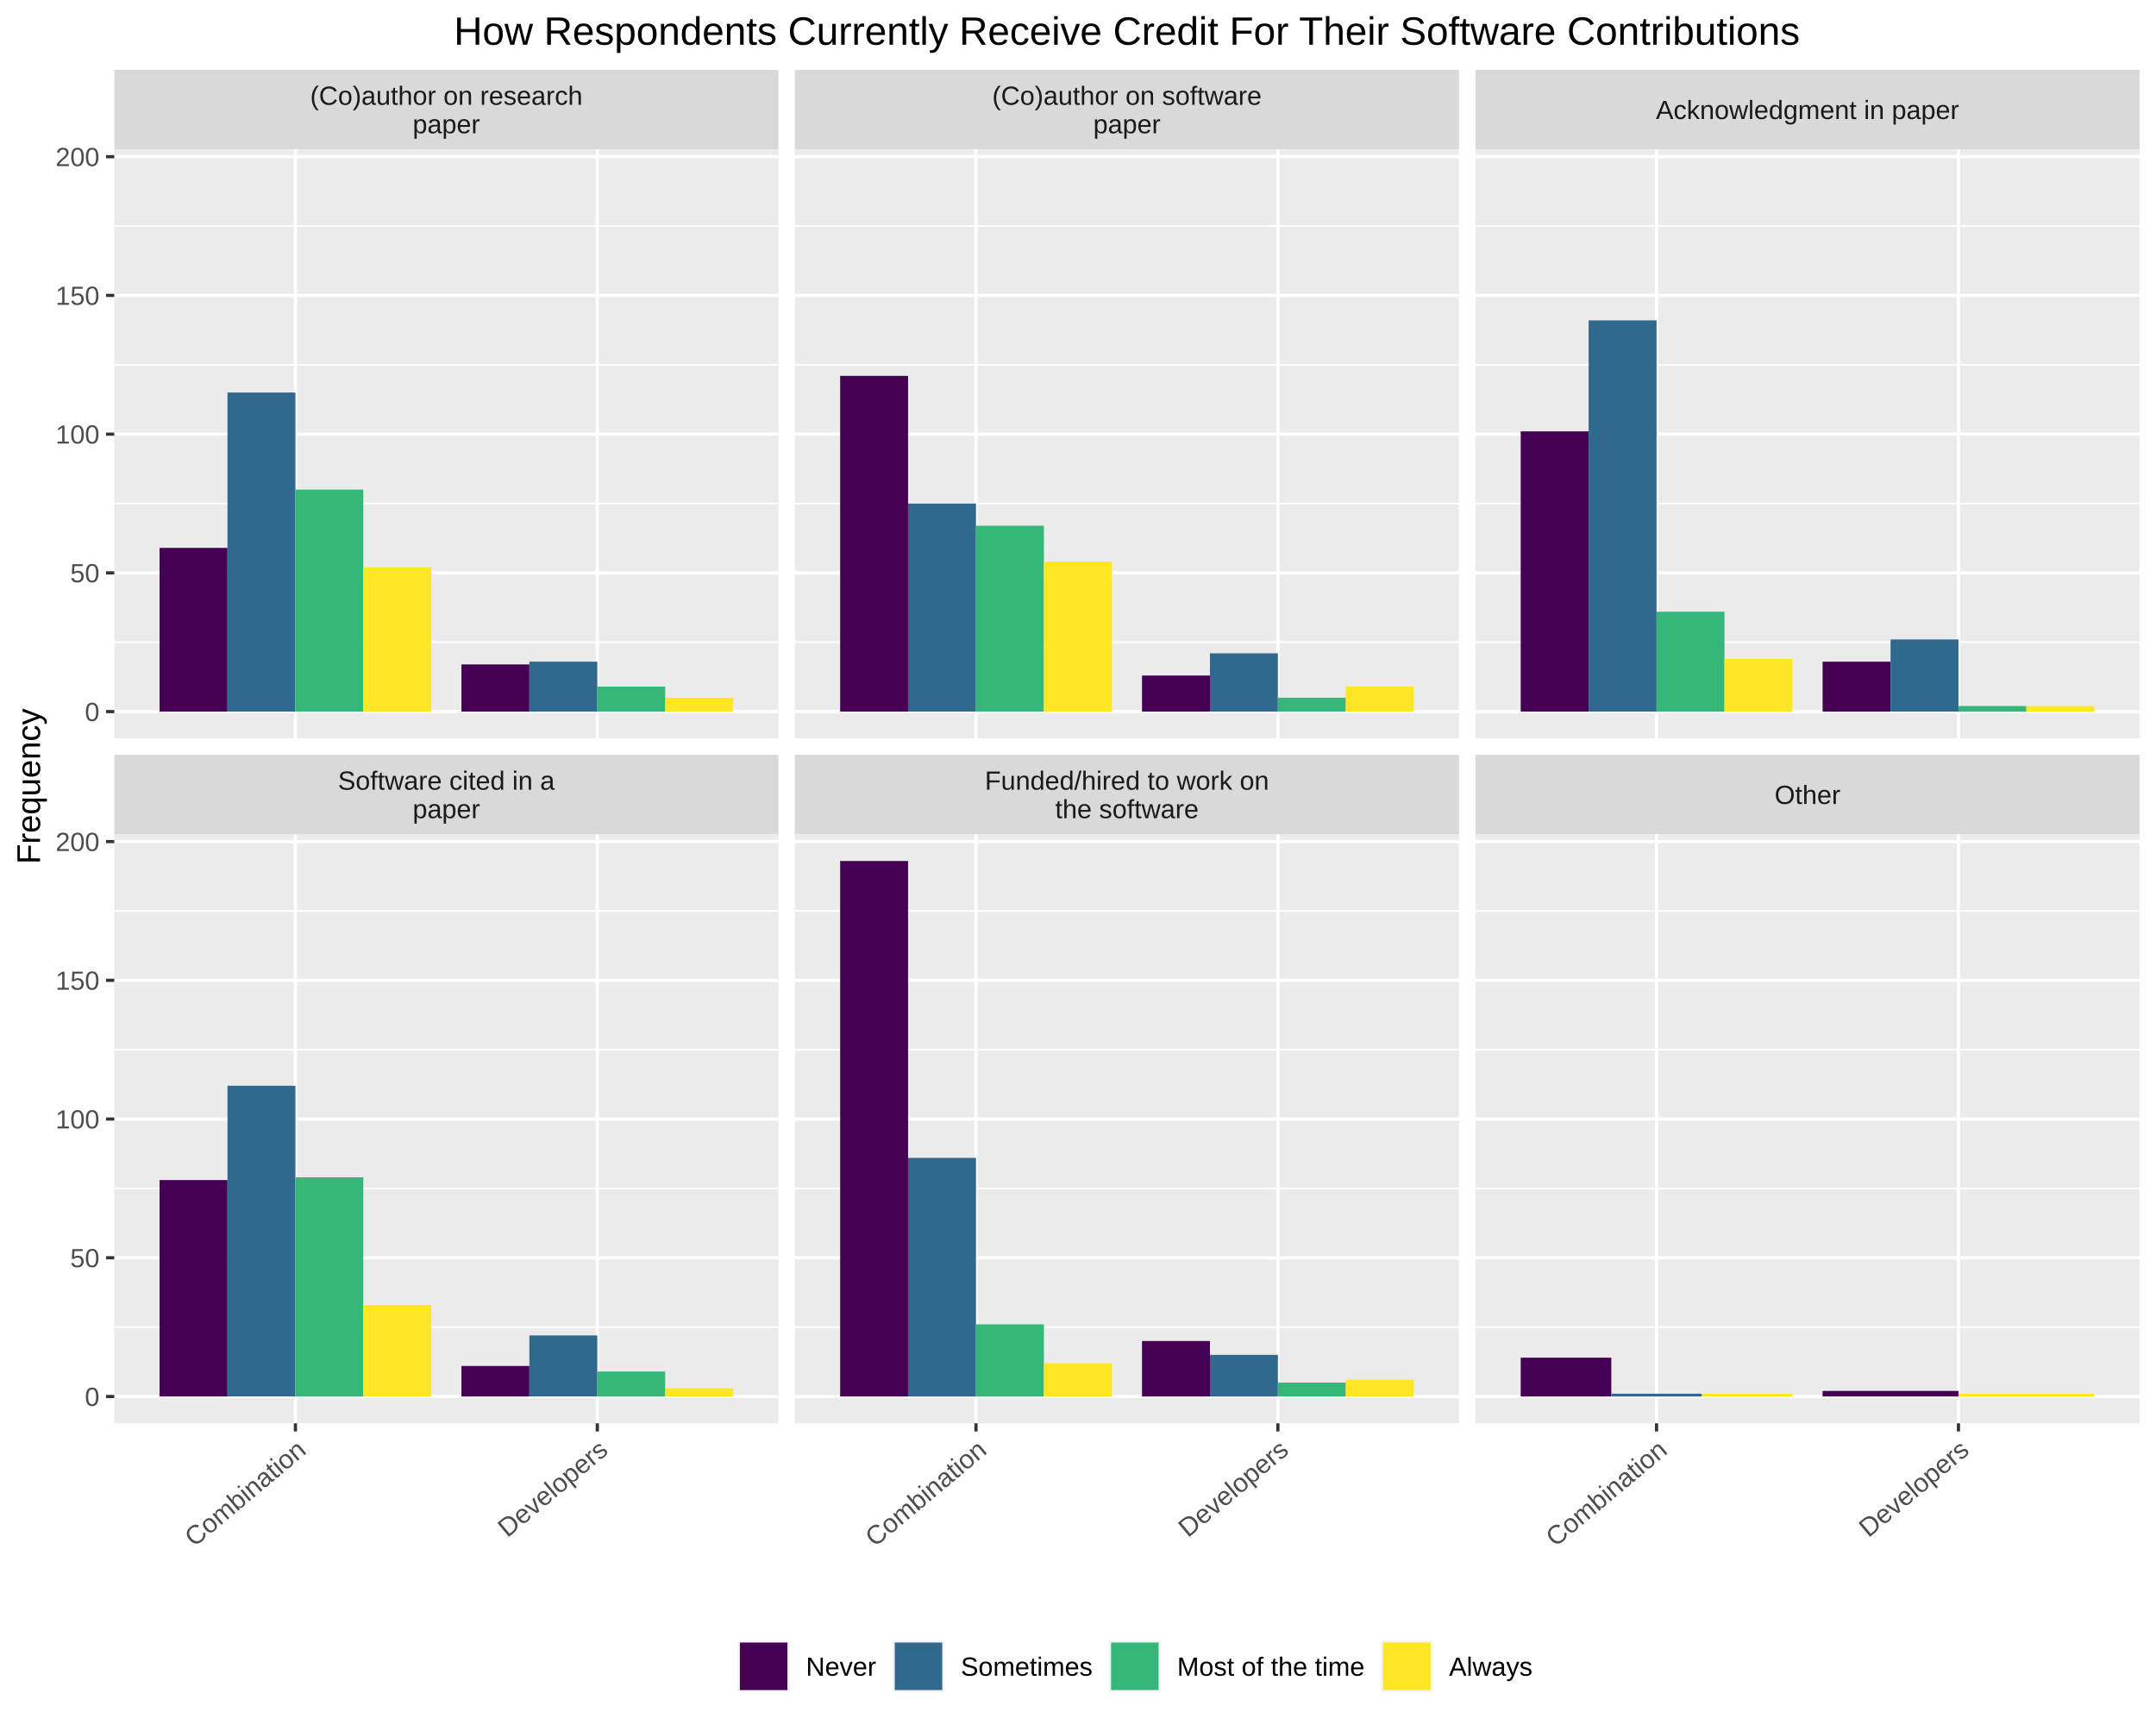
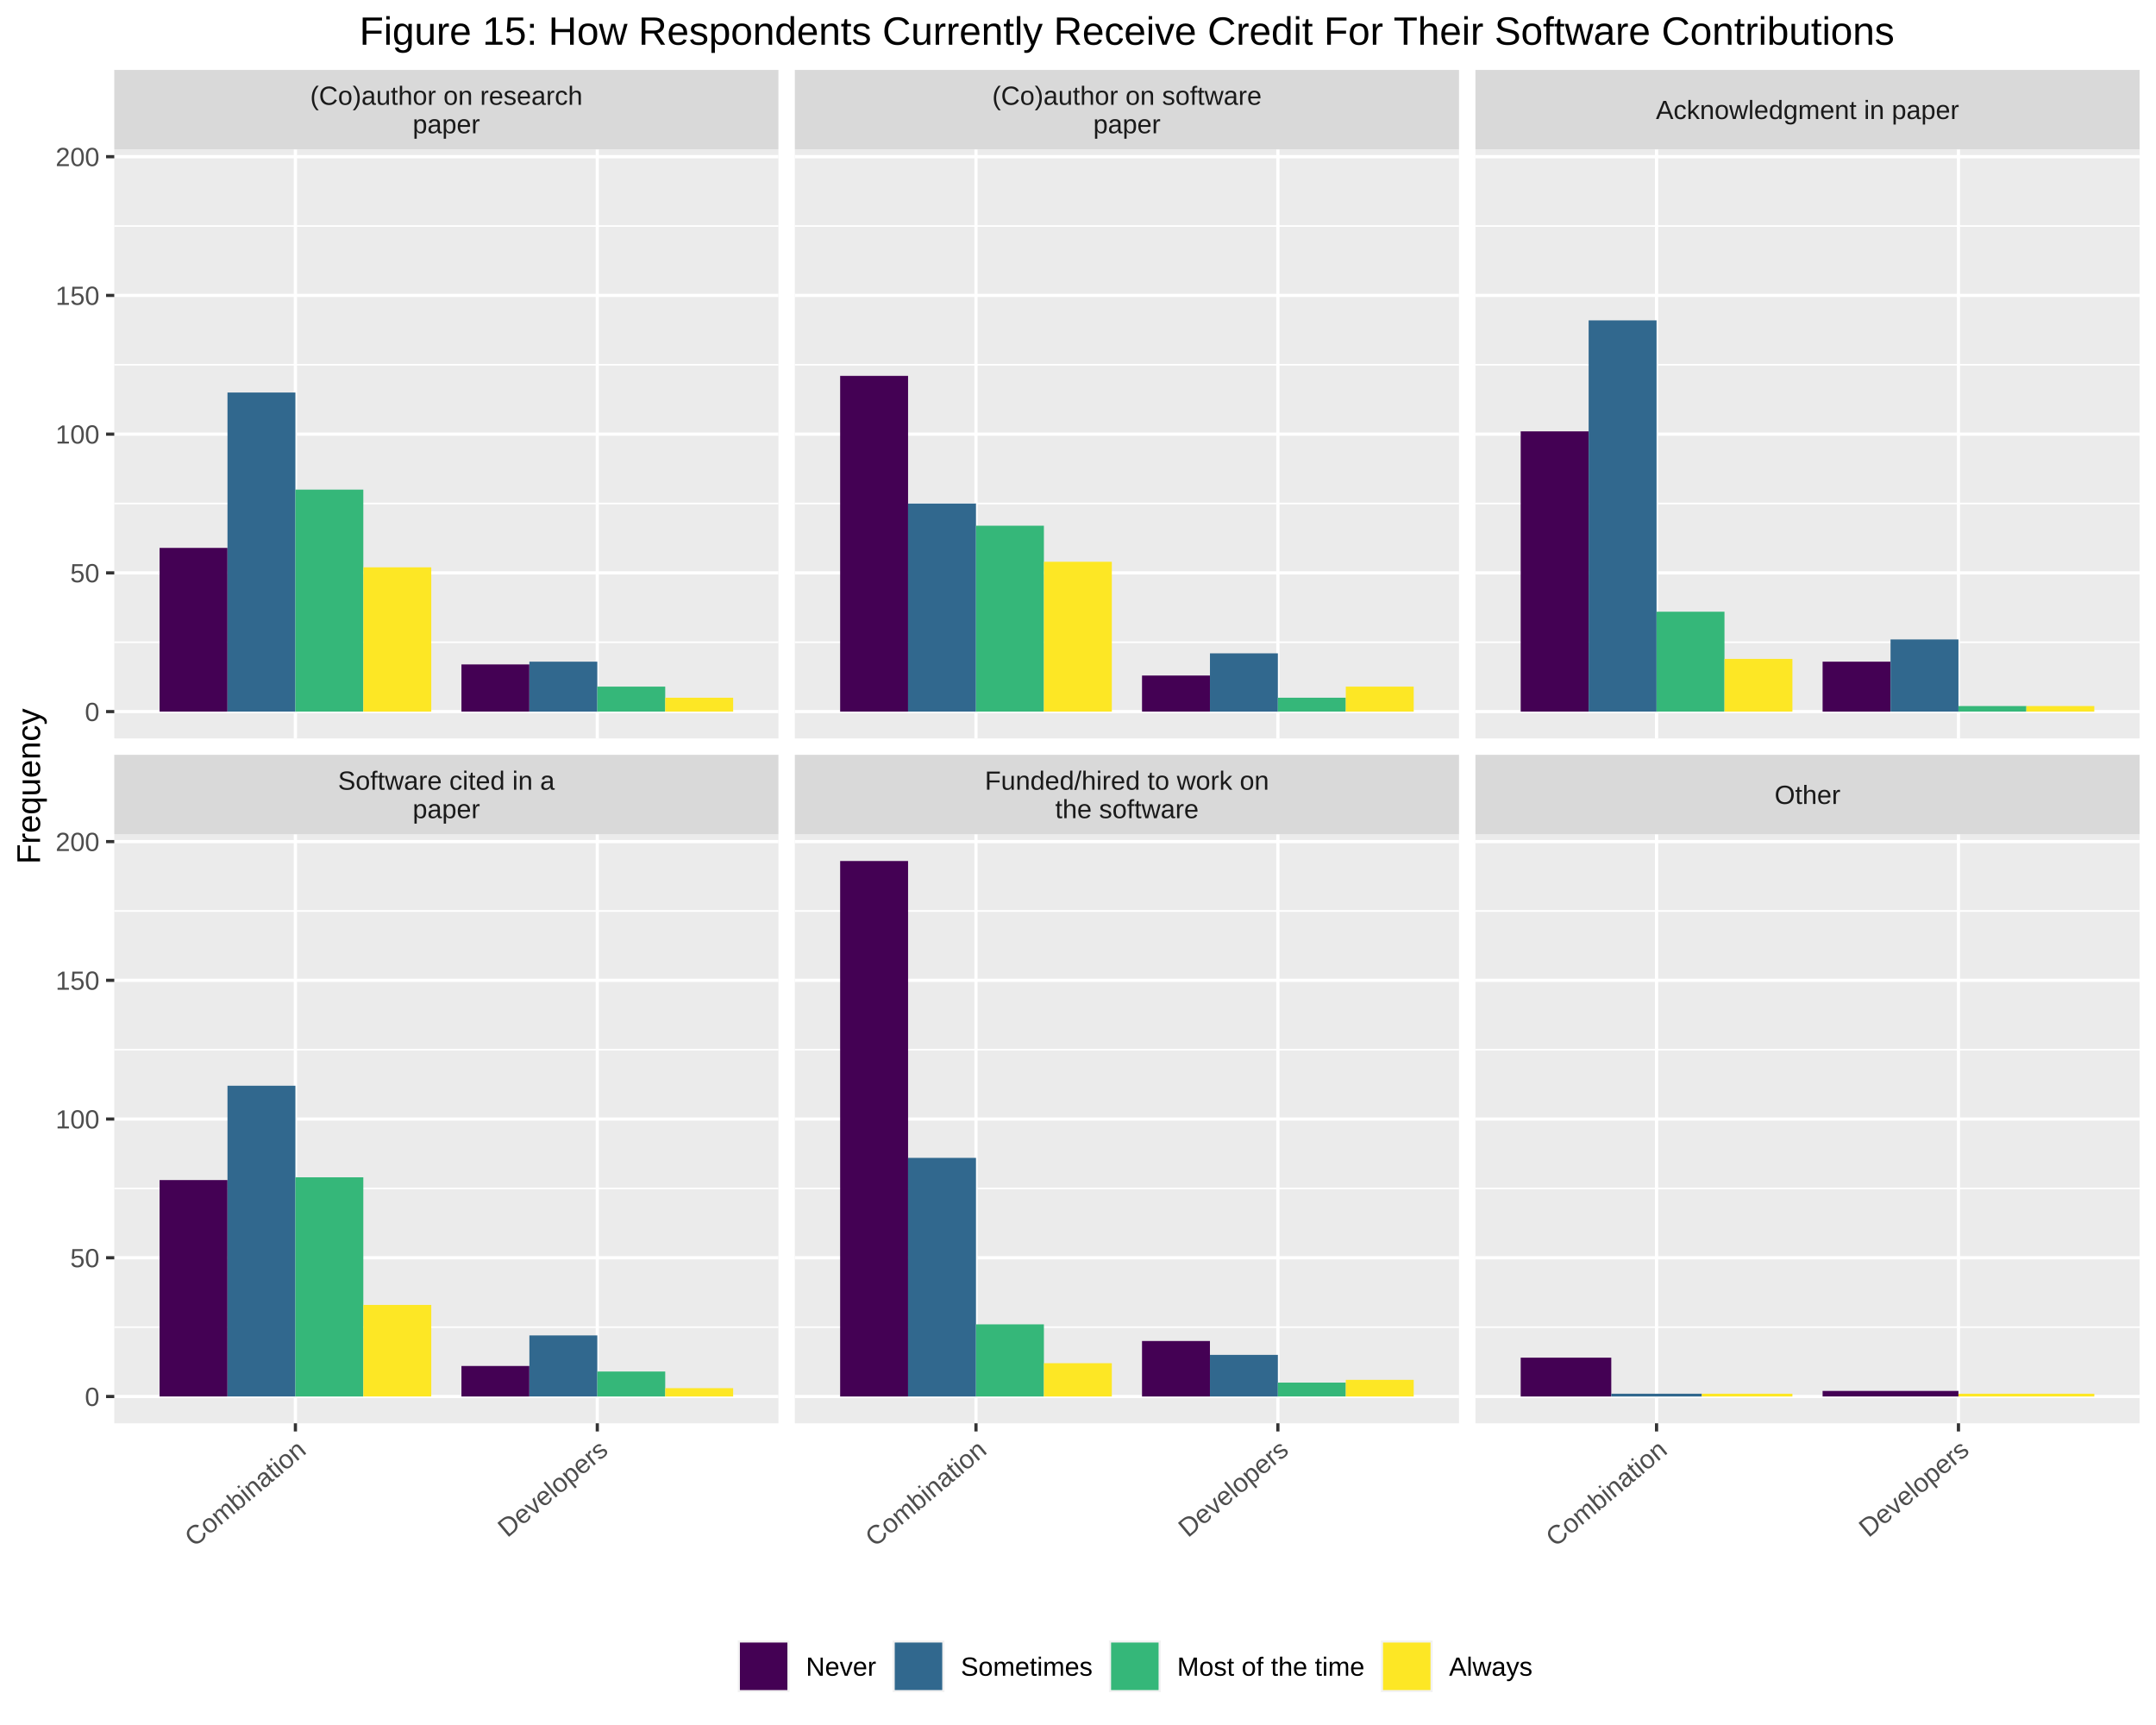
<svg xmlns="http://www.w3.org/2000/svg" class="svglite" width="720.00pt" height="576.00pt" viewBox="0 0 720.00 576.00">
  <defs>
    <style type="text/css">
    .svglite line, .svglite polyline, .svglite polygon, .svglite path, .svglite rect, .svglite circle {
      fill: none;
      stroke: #000000;
      stroke-linecap: round;
      stroke-linejoin: round;
      stroke-miterlimit: 10.00;
    }
    .svglite text {
      white-space: pre;
    }
  </style>
  </defs>
  <rect width="100%" height="100%" style="stroke: none; fill: #FFFFFF;" />
  <defs>
    <clipPath id="cpMC4wMHw3MjAuMDB8MC4wMHw1NzYuMDA=">
      <rect x="0.00" y="0.00" width="720.00" height="576.00" />
    </clipPath>
  </defs>
  <g clip-path="url(#cpMC4wMHw3MjAuMDB8MC4wMHw1NzYuMDA=)">
    <rect x="0.00" y="0.00" width="720.00" height="576.00" style="stroke-width: 1.07; stroke: #FFFFFF; fill: #FFFFFF;" />
  </g>
  <defs>
    <clipPath id="cpMzguMTZ8MjU5Ljk2fDQ5Ljg3fDI0Ni41NQ==">
      <rect x="38.16" y="49.87" width="221.80" height="196.69" />
    </clipPath>
  </defs>
  <g clip-path="url(#cpMzguMTZ8MjU5Ljk2fDQ5Ljg3fDI0Ni41NQ==)">
    <rect x="38.16" y="49.87" width="221.80" height="196.69" style="stroke-width: 1.07; stroke: none; fill: #EBEBEB;" />
    <polyline points="38.16,214.45 259.96,214.45 " style="stroke-width: 0.53; stroke: #FFFFFF; stroke-linecap: butt;" />
    <polyline points="38.16,168.13 259.96,168.13 " style="stroke-width: 0.53; stroke: #FFFFFF; stroke-linecap: butt;" />
    <polyline points="38.16,121.80 259.96,121.80 " style="stroke-width: 0.53; stroke: #FFFFFF; stroke-linecap: butt;" />
    <polyline points="38.16,75.48 259.96,75.48 " style="stroke-width: 0.53; stroke: #FFFFFF; stroke-linecap: butt;" />
    <polyline points="38.16,237.61 259.96,237.61 " style="stroke-width: 1.07; stroke: #FFFFFF; stroke-linecap: butt;" />
    <polyline points="38.16,191.29 259.96,191.29 " style="stroke-width: 1.07; stroke: #FFFFFF; stroke-linecap: butt;" />
    <polyline points="38.16,144.97 259.96,144.97 " style="stroke-width: 1.07; stroke: #FFFFFF; stroke-linecap: butt;" />
    <polyline points="38.16,98.64 259.96,98.64 " style="stroke-width: 1.07; stroke: #FFFFFF; stroke-linecap: butt;" />
    <polyline points="38.16,52.32 259.96,52.32 " style="stroke-width: 1.07; stroke: #FFFFFF; stroke-linecap: butt;" />
    <polyline points="98.65,246.55 98.65,49.87 " style="stroke-width: 1.07; stroke: #FFFFFF; stroke-linecap: butt;" />
    <polyline points="199.47,246.55 199.47,49.87 " style="stroke-width: 1.07; stroke: #FFFFFF; stroke-linecap: butt;" />
    <rect x="53.29" y="182.95" width="22.68" height="54.66" style="stroke-width: 1.07; stroke: none; stroke-linecap: square; stroke-linejoin: miter; fill: #440154;" />
    <rect x="75.97" y="131.07" width="22.68" height="106.54" style="stroke-width: 1.07; stroke: none; stroke-linecap: square; stroke-linejoin: miter; fill: #31688E;" />
    <rect x="98.65" y="163.49" width="22.68" height="74.12" style="stroke-width: 1.07; stroke: none; stroke-linecap: square; stroke-linejoin: miter; fill: #35B779;" />
    <rect x="121.34" y="189.44" width="22.68" height="48.18" style="stroke-width: 1.07; stroke: none; stroke-linecap: square; stroke-linejoin: miter; fill: #FDE725;" />
    <rect x="154.10" y="221.86" width="22.68" height="15.75" style="stroke-width: 1.07; stroke: none; stroke-linecap: square; stroke-linejoin: miter; fill: #440154;" />
    <rect x="176.79" y="220.94" width="22.68" height="16.68" style="stroke-width: 1.07; stroke: none; stroke-linecap: square; stroke-linejoin: miter; fill: #31688E;" />
    <rect x="199.47" y="229.27" width="22.68" height="8.34" style="stroke-width: 1.07; stroke: none; stroke-linecap: square; stroke-linejoin: miter; fill: #35B779;" />
    <rect x="222.16" y="232.98" width="22.68" height="4.63" style="stroke-width: 1.07; stroke: none; stroke-linecap: square; stroke-linejoin: miter; fill: #FDE725;" />
  </g>
  <g clip-path="url(#cpMC4wMHw3MjAuMDB8MC4wMHw1NzYuMDA=)">
</g>
  <defs>
    <clipPath id="cpMzguMTZ8MjU5Ljk2fDI3OC41Nnw0NzUuMjU=">
      <rect x="38.16" y="278.56" width="221.80" height="196.69" />
    </clipPath>
  </defs>
  <g clip-path="url(#cpMzguMTZ8MjU5Ljk2fDI3OC41Nnw0NzUuMjU=)">
    <rect x="38.16" y="278.56" width="221.80" height="196.69" style="stroke-width: 1.07; stroke: none; fill: #EBEBEB;" />
    <polyline points="38.16,443.15 259.96,443.15 " style="stroke-width: 0.53; stroke: #FFFFFF; stroke-linecap: butt;" />
    <polyline points="38.16,396.82 259.96,396.82 " style="stroke-width: 0.53; stroke: #FFFFFF; stroke-linecap: butt;" />
    <polyline points="38.16,350.50 259.96,350.50 " style="stroke-width: 0.53; stroke: #FFFFFF; stroke-linecap: butt;" />
    <polyline points="38.16,304.18 259.96,304.18 " style="stroke-width: 0.53; stroke: #FFFFFF; stroke-linecap: butt;" />
    <polyline points="38.16,466.31 259.96,466.31 " style="stroke-width: 1.07; stroke: #FFFFFF; stroke-linecap: butt;" />
    <polyline points="38.16,419.98 259.96,419.98 " style="stroke-width: 1.07; stroke: #FFFFFF; stroke-linecap: butt;" />
    <polyline points="38.16,373.66 259.96,373.66 " style="stroke-width: 1.07; stroke: #FFFFFF; stroke-linecap: butt;" />
    <polyline points="38.16,327.34 259.96,327.34 " style="stroke-width: 1.07; stroke: #FFFFFF; stroke-linecap: butt;" />
    <polyline points="38.16,281.02 259.96,281.02 " style="stroke-width: 1.07; stroke: #FFFFFF; stroke-linecap: butt;" />
    <polyline points="98.65,475.25 98.65,278.56 " style="stroke-width: 1.07; stroke: #FFFFFF; stroke-linecap: butt;" />
    <polyline points="199.47,475.25 199.47,278.56 " style="stroke-width: 1.07; stroke: #FFFFFF; stroke-linecap: butt;" />
    <rect x="53.29" y="394.04" width="22.68" height="72.26" style="stroke-width: 1.07; stroke: none; stroke-linecap: square; stroke-linejoin: miter; fill: #440154;" />
    <rect x="75.97" y="362.54" width="22.68" height="103.76" style="stroke-width: 1.07; stroke: none; stroke-linecap: square; stroke-linejoin: miter; fill: #31688E;" />
    <rect x="98.65" y="393.12" width="22.68" height="73.19" style="stroke-width: 1.07; stroke: none; stroke-linecap: square; stroke-linejoin: miter; fill: #35B779;" />
    <rect x="121.34" y="435.73" width="22.68" height="30.57" style="stroke-width: 1.07; stroke: none; stroke-linecap: square; stroke-linejoin: miter; fill: #FDE725;" />
    <rect x="154.10" y="456.12" width="22.68" height="10.19" style="stroke-width: 1.07; stroke: none; stroke-linecap: square; stroke-linejoin: miter; fill: #440154;" />
    <rect x="176.79" y="445.92" width="22.68" height="20.38" style="stroke-width: 1.07; stroke: none; stroke-linecap: square; stroke-linejoin: miter; fill: #31688E;" />
    <rect x="199.47" y="457.97" width="22.68" height="8.34" style="stroke-width: 1.07; stroke: none; stroke-linecap: square; stroke-linejoin: miter; fill: #35B779;" />
    <rect x="222.16" y="463.53" width="22.68" height="2.78" style="stroke-width: 1.07; stroke: none; stroke-linecap: square; stroke-linejoin: miter; fill: #FDE725;" />
  </g>
  <g clip-path="url(#cpMC4wMHw3MjAuMDB8MC4wMHw1NzYuMDA=)">
</g>
  <defs>
    <clipPath id="cpMjY1LjQ0fDQ4Ny4yNHw0OS44N3wyNDYuNTU=">
      <rect x="265.44" y="49.87" width="221.80" height="196.69" />
    </clipPath>
  </defs>
  <g clip-path="url(#cpMjY1LjQ0fDQ4Ny4yNHw0OS44N3wyNDYuNTU=)">
    <rect x="265.44" y="49.87" width="221.80" height="196.69" style="stroke-width: 1.07; stroke: none; fill: #EBEBEB;" />
    <polyline points="265.44,214.45 487.24,214.45 " style="stroke-width: 0.53; stroke: #FFFFFF; stroke-linecap: butt;" />
    <polyline points="265.44,168.13 487.24,168.13 " style="stroke-width: 0.53; stroke: #FFFFFF; stroke-linecap: butt;" />
    <polyline points="265.44,121.80 487.24,121.80 " style="stroke-width: 0.53; stroke: #FFFFFF; stroke-linecap: butt;" />
    <polyline points="265.44,75.48 487.24,75.48 " style="stroke-width: 0.53; stroke: #FFFFFF; stroke-linecap: butt;" />
    <polyline points="265.44,237.61 487.24,237.61 " style="stroke-width: 1.07; stroke: #FFFFFF; stroke-linecap: butt;" />
    <polyline points="265.44,191.29 487.24,191.29 " style="stroke-width: 1.07; stroke: #FFFFFF; stroke-linecap: butt;" />
    <polyline points="265.44,144.97 487.24,144.97 " style="stroke-width: 1.07; stroke: #FFFFFF; stroke-linecap: butt;" />
    <polyline points="265.44,98.64 487.24,98.64 " style="stroke-width: 1.07; stroke: #FFFFFF; stroke-linecap: butt;" />
    <polyline points="265.44,52.32 487.24,52.32 " style="stroke-width: 1.07; stroke: #FFFFFF; stroke-linecap: butt;" />
    <polyline points="325.93,246.55 325.93,49.87 " style="stroke-width: 1.07; stroke: #FFFFFF; stroke-linecap: butt;" />
    <polyline points="426.75,246.55 426.75,49.87 " style="stroke-width: 1.07; stroke: #FFFFFF; stroke-linecap: butt;" />
    <rect x="280.57" y="125.51" width="22.68" height="112.10" style="stroke-width: 1.07; stroke: none; stroke-linecap: square; stroke-linejoin: miter; fill: #440154;" />
    <rect x="303.25" y="168.13" width="22.68" height="69.48" style="stroke-width: 1.07; stroke: none; stroke-linecap: square; stroke-linejoin: miter; fill: #31688E;" />
    <rect x="325.93" y="175.54" width="22.68" height="62.07" style="stroke-width: 1.07; stroke: none; stroke-linecap: square; stroke-linejoin: miter; fill: #35B779;" />
    <rect x="348.62" y="187.58" width="22.68" height="50.03" style="stroke-width: 1.07; stroke: none; stroke-linecap: square; stroke-linejoin: miter; fill: #FDE725;" />
    <rect x="381.38" y="225.57" width="22.68" height="12.04" style="stroke-width: 1.07; stroke: none; stroke-linecap: square; stroke-linejoin: miter; fill: #440154;" />
    <rect x="404.07" y="218.16" width="22.68" height="19.46" style="stroke-width: 1.07; stroke: none; stroke-linecap: square; stroke-linejoin: miter; fill: #31688E;" />
    <rect x="426.75" y="232.98" width="22.68" height="4.63" style="stroke-width: 1.07; stroke: none; stroke-linecap: square; stroke-linejoin: miter; fill: #35B779;" />
    <rect x="449.43" y="229.27" width="22.68" height="8.34" style="stroke-width: 1.07; stroke: none; stroke-linecap: square; stroke-linejoin: miter; fill: #FDE725;" />
  </g>
  <g clip-path="url(#cpMC4wMHw3MjAuMDB8MC4wMHw1NzYuMDA=)">
</g>
  <defs>
    <clipPath id="cpMjY1LjQ0fDQ4Ny4yNHwyNzguNTZ8NDc1LjI1">
      <rect x="265.44" y="278.56" width="221.80" height="196.69" />
    </clipPath>
  </defs>
  <g clip-path="url(#cpMjY1LjQ0fDQ4Ny4yNHwyNzguNTZ8NDc1LjI1)">
    <rect x="265.44" y="278.56" width="221.80" height="196.69" style="stroke-width: 1.07; stroke: none; fill: #EBEBEB;" />
    <polyline points="265.44,443.15 487.24,443.15 " style="stroke-width: 0.53; stroke: #FFFFFF; stroke-linecap: butt;" />
    <polyline points="265.44,396.82 487.24,396.82 " style="stroke-width: 0.53; stroke: #FFFFFF; stroke-linecap: butt;" />
    <polyline points="265.44,350.50 487.24,350.50 " style="stroke-width: 0.53; stroke: #FFFFFF; stroke-linecap: butt;" />
    <polyline points="265.44,304.18 487.24,304.18 " style="stroke-width: 0.53; stroke: #FFFFFF; stroke-linecap: butt;" />
    <polyline points="265.44,466.31 487.24,466.31 " style="stroke-width: 1.07; stroke: #FFFFFF; stroke-linecap: butt;" />
    <polyline points="265.44,419.98 487.24,419.98 " style="stroke-width: 1.07; stroke: #FFFFFF; stroke-linecap: butt;" />
    <polyline points="265.44,373.66 487.24,373.66 " style="stroke-width: 1.07; stroke: #FFFFFF; stroke-linecap: butt;" />
    <polyline points="265.44,327.34 487.24,327.34 " style="stroke-width: 1.07; stroke: #FFFFFF; stroke-linecap: butt;" />
    <polyline points="265.44,281.02 487.24,281.02 " style="stroke-width: 1.07; stroke: #FFFFFF; stroke-linecap: butt;" />
    <polyline points="325.93,475.25 325.93,278.56 " style="stroke-width: 1.07; stroke: #FFFFFF; stroke-linecap: butt;" />
    <polyline points="426.75,475.25 426.75,278.56 " style="stroke-width: 1.07; stroke: #FFFFFF; stroke-linecap: butt;" />
    <rect x="280.57" y="287.50" width="22.68" height="178.81" style="stroke-width: 1.07; stroke: none; stroke-linecap: square; stroke-linejoin: miter; fill: #440154;" />
    <rect x="303.25" y="386.63" width="22.68" height="79.68" style="stroke-width: 1.07; stroke: none; stroke-linecap: square; stroke-linejoin: miter; fill: #31688E;" />
    <rect x="325.93" y="442.22" width="22.68" height="24.09" style="stroke-width: 1.07; stroke: none; stroke-linecap: square; stroke-linejoin: miter; fill: #35B779;" />
    <rect x="348.62" y="455.19" width="22.68" height="11.12" style="stroke-width: 1.07; stroke: none; stroke-linecap: square; stroke-linejoin: miter; fill: #FDE725;" />
    <rect x="381.38" y="447.78" width="22.68" height="18.53" style="stroke-width: 1.07; stroke: none; stroke-linecap: square; stroke-linejoin: miter; fill: #440154;" />
    <rect x="404.07" y="452.41" width="22.68" height="13.90" style="stroke-width: 1.07; stroke: none; stroke-linecap: square; stroke-linejoin: miter; fill: #31688E;" />
    <rect x="426.75" y="461.67" width="22.68" height="4.63" style="stroke-width: 1.07; stroke: none; stroke-linecap: square; stroke-linejoin: miter; fill: #35B779;" />
    <rect x="449.43" y="460.75" width="22.68" height="5.56" style="stroke-width: 1.07; stroke: none; stroke-linecap: square; stroke-linejoin: miter; fill: #FDE725;" />
  </g>
  <g clip-path="url(#cpMC4wMHw3MjAuMDB8MC4wMHw1NzYuMDA=)">
</g>
  <defs>
    <clipPath id="cpNDkyLjcyfDcxNC41Mnw0OS44N3wyNDYuNTU=">
      <rect x="492.72" y="49.87" width="221.80" height="196.69" />
    </clipPath>
  </defs>
  <g clip-path="url(#cpNDkyLjcyfDcxNC41Mnw0OS44N3wyNDYuNTU=)">
    <rect x="492.72" y="49.87" width="221.80" height="196.69" style="stroke-width: 1.07; stroke: none; fill: #EBEBEB;" />
    <polyline points="492.72,214.45 714.52,214.45 " style="stroke-width: 0.53; stroke: #FFFFFF; stroke-linecap: butt;" />
    <polyline points="492.72,168.13 714.52,168.13 " style="stroke-width: 0.53; stroke: #FFFFFF; stroke-linecap: butt;" />
    <polyline points="492.72,121.80 714.52,121.80 " style="stroke-width: 0.53; stroke: #FFFFFF; stroke-linecap: butt;" />
    <polyline points="492.72,75.48 714.52,75.48 " style="stroke-width: 0.53; stroke: #FFFFFF; stroke-linecap: butt;" />
    <polyline points="492.72,237.61 714.52,237.61 " style="stroke-width: 1.07; stroke: #FFFFFF; stroke-linecap: butt;" />
    <polyline points="492.72,191.29 714.52,191.29 " style="stroke-width: 1.07; stroke: #FFFFFF; stroke-linecap: butt;" />
    <polyline points="492.72,144.97 714.52,144.97 " style="stroke-width: 1.07; stroke: #FFFFFF; stroke-linecap: butt;" />
    <polyline points="492.72,98.64 714.52,98.64 " style="stroke-width: 1.07; stroke: #FFFFFF; stroke-linecap: butt;" />
    <polyline points="492.72,52.32 714.52,52.32 " style="stroke-width: 1.07; stroke: #FFFFFF; stroke-linecap: butt;" />
    <polyline points="553.21,246.55 553.21,49.87 " style="stroke-width: 1.07; stroke: #FFFFFF; stroke-linecap: butt;" />
    <polyline points="654.03,246.55 654.03,49.87 " style="stroke-width: 1.07; stroke: #FFFFFF; stroke-linecap: butt;" />
    <rect x="507.84" y="144.04" width="22.68" height="93.57" style="stroke-width: 1.07; stroke: none; stroke-linecap: square; stroke-linejoin: miter; fill: #440154;" />
    <rect x="530.53" y="106.98" width="22.68" height="130.63" style="stroke-width: 1.07; stroke: none; stroke-linecap: square; stroke-linejoin: miter; fill: #31688E;" />
    <rect x="553.21" y="204.26" width="22.68" height="33.35" style="stroke-width: 1.07; stroke: none; stroke-linecap: square; stroke-linejoin: miter; fill: #35B779;" />
    <rect x="575.90" y="220.01" width="22.68" height="17.60" style="stroke-width: 1.07; stroke: none; stroke-linecap: square; stroke-linejoin: miter; fill: #FDE725;" />
    <rect x="608.66" y="220.94" width="22.68" height="16.68" style="stroke-width: 1.07; stroke: none; stroke-linecap: square; stroke-linejoin: miter; fill: #440154;" />
    <rect x="631.35" y="213.52" width="22.68" height="24.09" style="stroke-width: 1.07; stroke: none; stroke-linecap: square; stroke-linejoin: miter; fill: #31688E;" />
    <rect x="654.03" y="235.76" width="22.68" height="1.85" style="stroke-width: 1.07; stroke: none; stroke-linecap: square; stroke-linejoin: miter; fill: #35B779;" />
    <rect x="676.71" y="235.76" width="22.68" height="1.85" style="stroke-width: 1.07; stroke: none; stroke-linecap: square; stroke-linejoin: miter; fill: #FDE725;" />
  </g>
  <g clip-path="url(#cpMC4wMHw3MjAuMDB8MC4wMHw1NzYuMDA=)">
</g>
  <defs>
    <clipPath id="cpNDkyLjcyfDcxNC41MnwyNzguNTZ8NDc1LjI1">
      <rect x="492.72" y="278.56" width="221.80" height="196.69" />
    </clipPath>
  </defs>
  <g clip-path="url(#cpNDkyLjcyfDcxNC41MnwyNzguNTZ8NDc1LjI1)">
    <rect x="492.72" y="278.56" width="221.80" height="196.69" style="stroke-width: 1.07; stroke: none; fill: #EBEBEB;" />
    <polyline points="492.72,443.15 714.52,443.15 " style="stroke-width: 0.53; stroke: #FFFFFF; stroke-linecap: butt;" />
    <polyline points="492.72,396.82 714.52,396.82 " style="stroke-width: 0.53; stroke: #FFFFFF; stroke-linecap: butt;" />
    <polyline points="492.72,350.50 714.52,350.50 " style="stroke-width: 0.53; stroke: #FFFFFF; stroke-linecap: butt;" />
    <polyline points="492.72,304.18 714.52,304.18 " style="stroke-width: 0.53; stroke: #FFFFFF; stroke-linecap: butt;" />
    <polyline points="492.72,466.31 714.52,466.31 " style="stroke-width: 1.07; stroke: #FFFFFF; stroke-linecap: butt;" />
    <polyline points="492.72,419.98 714.52,419.98 " style="stroke-width: 1.07; stroke: #FFFFFF; stroke-linecap: butt;" />
    <polyline points="492.72,373.66 714.52,373.66 " style="stroke-width: 1.07; stroke: #FFFFFF; stroke-linecap: butt;" />
    <polyline points="492.72,327.34 714.52,327.34 " style="stroke-width: 1.07; stroke: #FFFFFF; stroke-linecap: butt;" />
    <polyline points="492.72,281.02 714.52,281.02 " style="stroke-width: 1.07; stroke: #FFFFFF; stroke-linecap: butt;" />
    <polyline points="553.21,475.25 553.21,278.56 " style="stroke-width: 1.07; stroke: #FFFFFF; stroke-linecap: butt;" />
    <polyline points="654.03,475.25 654.03,278.56 " style="stroke-width: 1.07; stroke: #FFFFFF; stroke-linecap: butt;" />
    <rect x="507.84" y="453.34" width="30.25" height="12.97" style="stroke-width: 1.07; stroke: none; stroke-linecap: square; stroke-linejoin: miter; fill: #440154;" />
    <rect x="538.09" y="465.38" width="30.25" height="0.93" style="stroke-width: 1.07; stroke: none; stroke-linecap: square; stroke-linejoin: miter; fill: #31688E;" />
    <rect x="568.33" y="465.38" width="30.25" height="0.93" style="stroke-width: 1.07; stroke: none; stroke-linecap: square; stroke-linejoin: miter; fill: #FDE725;" />
    <rect x="608.66" y="464.45" width="45.37" height="1.85" style="stroke-width: 1.07; stroke: none; stroke-linecap: square; stroke-linejoin: miter; fill: #440154;" />
    <rect x="654.03" y="465.38" width="45.37" height="0.93" style="stroke-width: 1.07; stroke: none; stroke-linecap: square; stroke-linejoin: miter; fill: #FDE725;" />
  </g>
  <g clip-path="url(#cpMC4wMHw3MjAuMDB8MC4wMHw1NzYuMDA=)">
</g>
  <defs>
    <clipPath id="cpMzguMTZ8MjU5Ljk2fDI1Mi4wM3wyNzguNTY=">
      <rect x="38.16" y="252.03" width="221.80" height="26.53" />
    </clipPath>
  </defs>
  <g clip-path="url(#cpMzguMTZ8MjU5Ljk2fDI1Mi4wM3wyNzguNTY=)">
    <rect x="38.16" y="252.03" width="221.80" height="26.53" style="stroke-width: 1.07; stroke: none; fill: #D9D9D9;" />
    <text x="149.06" y="263.70" text-anchor="middle" style="font-size: 8.80px;fill: #1A1A1A; font-family: &quot;Arial&quot;;" textLength="72.37px" lengthAdjust="spacingAndGlyphs">Software cited in a</text>
    <text x="149.06" y="273.20" text-anchor="middle" style="font-size: 8.80px;fill: #1A1A1A; font-family: &quot;Arial&quot;;" textLength="22.51px" lengthAdjust="spacingAndGlyphs">paper</text>
  </g>
  <g clip-path="url(#cpMC4wMHw3MjAuMDB8MC4wMHw1NzYuMDA=)">
</g>
  <defs>
    <clipPath id="cpMjY1LjQ0fDQ4Ny4yNHwyNTIuMDN8Mjc4LjU2">
      <rect x="265.44" y="252.03" width="221.80" height="26.53" />
    </clipPath>
  </defs>
  <g clip-path="url(#cpMjY1LjQ0fDQ4Ny4yNHwyNTIuMDN8Mjc4LjU2)">
    <rect x="265.44" y="252.03" width="221.80" height="26.53" style="stroke-width: 1.07; stroke: none; fill: #D9D9D9;" />
    <text x="376.34" y="263.70" text-anchor="middle" style="font-size: 8.80px;fill: #1A1A1A; font-family: &quot;Arial&quot;;" textLength="94.89px" lengthAdjust="spacingAndGlyphs">Funded/hired to work on</text>
    <text x="376.34" y="273.20" text-anchor="middle" style="font-size: 8.80px;fill: #1A1A1A; font-family: &quot;Arial&quot;;" textLength="47.92px" lengthAdjust="spacingAndGlyphs">the software</text>
  </g>
  <g clip-path="url(#cpMC4wMHw3MjAuMDB8MC4wMHw1NzYuMDA=)">
</g>
  <defs>
    <clipPath id="cpNDkyLjcyfDcxNC41MnwyNTIuMDN8Mjc4LjU2">
      <rect x="492.72" y="252.03" width="221.80" height="26.53" />
    </clipPath>
  </defs>
  <g clip-path="url(#cpNDkyLjcyfDcxNC41MnwyNTIuMDN8Mjc4LjU2)">
    <rect x="492.72" y="252.03" width="221.80" height="26.53" style="stroke-width: 1.07; stroke: none; fill: #D9D9D9;" />
    <text x="603.62" y="268.45" text-anchor="middle" style="font-size: 8.80px;fill: #1A1A1A; font-family: &quot;Arial&quot;;" textLength="22.00px" lengthAdjust="spacingAndGlyphs">Other</text>
  </g>
  <g clip-path="url(#cpMC4wMHw3MjAuMDB8MC4wMHw1NzYuMDA=)">
</g>
  <defs>
    <clipPath id="cpMzguMTZ8MjU5Ljk2fDIzLjM0fDQ5Ljg3">
      <rect x="38.16" y="23.34" width="221.80" height="26.53" />
    </clipPath>
  </defs>
  <g clip-path="url(#cpMzguMTZ8MjU5Ljk2fDIzLjM0fDQ5Ljg3)">
    <rect x="38.16" y="23.34" width="221.80" height="26.53" style="stroke-width: 1.07; stroke: none; fill: #D9D9D9;" />
    <text x="149.06" y="35.00" text-anchor="middle" style="font-size: 8.80px;fill: #1A1A1A; font-family: &quot;Arial&quot;;" textLength="90.98px" lengthAdjust="spacingAndGlyphs">(Co)author on research</text>
    <text x="149.06" y="44.51" text-anchor="middle" style="font-size: 8.80px;fill: #1A1A1A; font-family: &quot;Arial&quot;;" textLength="22.51px" lengthAdjust="spacingAndGlyphs">paper</text>
  </g>
  <g clip-path="url(#cpMC4wMHw3MjAuMDB8MC4wMHw1NzYuMDA=)">
</g>
  <defs>
    <clipPath id="cpMjY1LjQ0fDQ4Ny4yNHwyMy4zNHw0OS44Nw==">
      <rect x="265.44" y="23.34" width="221.80" height="26.53" />
    </clipPath>
  </defs>
  <g clip-path="url(#cpMjY1LjQ0fDQ4Ny4yNHwyMy4zNHw0OS44Nw==)">
    <rect x="265.44" y="23.34" width="221.80" height="26.53" style="stroke-width: 1.07; stroke: none; fill: #D9D9D9;" />
    <text x="376.34" y="35.00" text-anchor="middle" style="font-size: 8.80px;fill: #1A1A1A; font-family: &quot;Arial&quot;;" textLength="89.99px" lengthAdjust="spacingAndGlyphs">(Co)author on software</text>
    <text x="376.34" y="44.51" text-anchor="middle" style="font-size: 8.80px;fill: #1A1A1A; font-family: &quot;Arial&quot;;" textLength="22.51px" lengthAdjust="spacingAndGlyphs">paper</text>
  </g>
  <g clip-path="url(#cpMC4wMHw3MjAuMDB8MC4wMHw1NzYuMDA=)">
</g>
  <defs>
    <clipPath id="cpNDkyLjcyfDcxNC41MnwyMy4zNHw0OS44Nw==">
      <rect x="492.72" y="23.34" width="221.80" height="26.53" />
    </clipPath>
  </defs>
  <g clip-path="url(#cpNDkyLjcyfDcxNC41MnwyMy4zNHw0OS44Nw==)">
    <rect x="492.72" y="23.34" width="221.80" height="26.53" style="stroke-width: 1.07; stroke: none; fill: #D9D9D9;" />
    <text x="603.62" y="39.75" text-anchor="middle" style="font-size: 8.80px;fill: #1A1A1A; font-family: &quot;Arial&quot;;" textLength="101.25px" lengthAdjust="spacingAndGlyphs">Acknowledgment in paper</text>
  </g>
  <g clip-path="url(#cpMC4wMHw3MjAuMDB8MC4wMHw1NzYuMDA=)">
    <polyline points="98.65,477.99 98.65,475.25 " style="stroke-width: 1.07; stroke: #333333; stroke-linecap: butt;" />
    <polyline points="199.47,477.99 199.47,475.25 " style="stroke-width: 1.07; stroke: #333333; stroke-linecap: butt;" />
    <text transform="translate(102.71,485.01) rotate(-40)" text-anchor="end" style="font-size: 8.80px;fill: #4D4D4D; font-family: &quot;Arial&quot;;" textLength="49.40px" lengthAdjust="spacingAndGlyphs">Combination</text>
    <text transform="translate(203.53,485.01) rotate(-40)" text-anchor="end" style="font-size: 8.80px;fill: #4D4D4D; font-family: &quot;Arial&quot;;" textLength="44.51px" lengthAdjust="spacingAndGlyphs">Developers</text>
    <polyline points="325.93,477.99 325.93,475.25 " style="stroke-width: 1.07; stroke: #333333; stroke-linecap: butt;" />
    <polyline points="426.75,477.99 426.75,475.25 " style="stroke-width: 1.07; stroke: #333333; stroke-linecap: butt;" />
    <text transform="translate(329.99,485.01) rotate(-40)" text-anchor="end" style="font-size: 8.80px;fill: #4D4D4D; font-family: &quot;Arial&quot;;" textLength="49.40px" lengthAdjust="spacingAndGlyphs">Combination</text>
    <text transform="translate(430.81,485.01) rotate(-40)" text-anchor="end" style="font-size: 8.80px;fill: #4D4D4D; font-family: &quot;Arial&quot;;" textLength="44.51px" lengthAdjust="spacingAndGlyphs">Developers</text>
    <polyline points="553.21,477.99 553.21,475.25 " style="stroke-width: 1.07; stroke: #333333; stroke-linecap: butt;" />
    <polyline points="654.03,477.99 654.03,475.25 " style="stroke-width: 1.07; stroke: #333333; stroke-linecap: butt;" />
    <text transform="translate(557.27,485.01) rotate(-40)" text-anchor="end" style="font-size: 8.80px;fill: #4D4D4D; font-family: &quot;Arial&quot;;" textLength="49.40px" lengthAdjust="spacingAndGlyphs">Combination</text>
    <text transform="translate(658.08,485.01) rotate(-40)" text-anchor="end" style="font-size: 8.80px;fill: #4D4D4D; font-family: &quot;Arial&quot;;" textLength="44.51px" lengthAdjust="spacingAndGlyphs">Developers</text>
    <text x="33.23" y="240.77" text-anchor="end" style="font-size: 8.80px;fill: #4D4D4D; font-family: &quot;Arial&quot;;" textLength="4.90px" lengthAdjust="spacingAndGlyphs">0</text>
    <text x="33.23" y="194.44" text-anchor="end" style="font-size: 8.80px;fill: #4D4D4D; font-family: &quot;Arial&quot;;" textLength="9.79px" lengthAdjust="spacingAndGlyphs">50</text>
    <text x="33.23" y="148.12" text-anchor="end" style="font-size: 8.80px;fill: #4D4D4D; font-family: &quot;Arial&quot;;" textLength="14.69px" lengthAdjust="spacingAndGlyphs">100</text>
    <text x="33.23" y="101.80" text-anchor="end" style="font-size: 8.80px;fill: #4D4D4D; font-family: &quot;Arial&quot;;" textLength="14.69px" lengthAdjust="spacingAndGlyphs">150</text>
    <text x="33.23" y="55.47" text-anchor="end" style="font-size: 8.80px;fill: #4D4D4D; font-family: &quot;Arial&quot;;" textLength="14.69px" lengthAdjust="spacingAndGlyphs">200</text>
    <polyline points="35.42,237.61 38.16,237.61 " style="stroke-width: 1.07; stroke: #333333; stroke-linecap: butt;" />
    <polyline points="35.42,191.29 38.16,191.29 " style="stroke-width: 1.07; stroke: #333333; stroke-linecap: butt;" />
    <polyline points="35.42,144.97 38.16,144.97 " style="stroke-width: 1.07; stroke: #333333; stroke-linecap: butt;" />
    <polyline points="35.42,98.64 38.16,98.64 " style="stroke-width: 1.07; stroke: #333333; stroke-linecap: butt;" />
    <polyline points="35.42,52.32 38.16,52.32 " style="stroke-width: 1.07; stroke: #333333; stroke-linecap: butt;" />
    <text x="33.23" y="469.46" text-anchor="end" style="font-size: 8.80px;fill: #4D4D4D; font-family: &quot;Arial&quot;;" textLength="4.90px" lengthAdjust="spacingAndGlyphs">0</text>
    <text x="33.23" y="423.14" text-anchor="end" style="font-size: 8.80px;fill: #4D4D4D; font-family: &quot;Arial&quot;;" textLength="9.79px" lengthAdjust="spacingAndGlyphs">50</text>
    <text x="33.23" y="376.81" text-anchor="end" style="font-size: 8.80px;fill: #4D4D4D; font-family: &quot;Arial&quot;;" textLength="14.69px" lengthAdjust="spacingAndGlyphs">100</text>
    <text x="33.23" y="330.49" text-anchor="end" style="font-size: 8.80px;fill: #4D4D4D; font-family: &quot;Arial&quot;;" textLength="14.69px" lengthAdjust="spacingAndGlyphs">150</text>
    <text x="33.23" y="284.17" text-anchor="end" style="font-size: 8.80px;fill: #4D4D4D; font-family: &quot;Arial&quot;;" textLength="14.69px" lengthAdjust="spacingAndGlyphs">200</text>
    <polyline points="35.42,466.31 38.16,466.31 " style="stroke-width: 1.07; stroke: #333333; stroke-linecap: butt;" />
    <polyline points="35.42,419.98 38.16,419.98 " style="stroke-width: 1.07; stroke: #333333; stroke-linecap: butt;" />
    <polyline points="35.42,373.66 38.16,373.66 " style="stroke-width: 1.07; stroke: #333333; stroke-linecap: butt;" />
    <polyline points="35.42,327.34 38.16,327.34 " style="stroke-width: 1.07; stroke: #333333; stroke-linecap: butt;" />
    <polyline points="35.42,281.02 38.16,281.02 " style="stroke-width: 1.07; stroke: #333333; stroke-linecap: butt;" />
    <text transform="translate(13.37,262.56) rotate(-90)" text-anchor="middle" style="font-size: 11.00px; font-family: &quot;Arial&quot;;" textLength="51.98px" lengthAdjust="spacingAndGlyphs">Frequency</text>
    <rect x="235.43" y="542.28" width="281.83" height="28.24" style="stroke-width: 1.07; stroke: none; fill: #FFFFFF;" />
    <rect x="246.38" y="547.76" width="17.28" height="17.28" style="stroke-width: 1.07; stroke: none; fill: #F2F2F2;" />
    <rect x="247.09" y="548.47" width="15.86" height="15.86" style="stroke-width: 1.07; stroke: none; stroke-linecap: square; stroke-linejoin: miter; fill: #440154;" />
    <rect x="298.10" y="547.76" width="17.28" height="17.28" style="stroke-width: 1.07; stroke: none; fill: #F2F2F2;" />
    <rect x="298.80" y="548.47" width="15.86" height="15.86" style="stroke-width: 1.07; stroke: none; stroke-linecap: square; stroke-linejoin: miter; fill: #31688E;" />
    <rect x="370.34" y="547.76" width="17.28" height="17.28" style="stroke-width: 1.07; stroke: none; fill: #F2F2F2;" />
    <rect x="371.05" y="548.47" width="15.86" height="15.86" style="stroke-width: 1.07; stroke: none; stroke-linecap: square; stroke-linejoin: miter; fill: #35B779;" />
    <rect x="461.16" y="547.76" width="17.28" height="17.28" style="stroke-width: 1.07; stroke: none; fill: #F2F2F2;" />
    <rect x="461.86" y="548.47" width="15.86" height="15.86" style="stroke-width: 1.07; stroke: none; stroke-linecap: square; stroke-linejoin: miter; fill: #FDE725;" />
    <text x="269.14" y="559.55" style="font-size: 8.80px; font-family: &quot;Arial&quot;;" textLength="23.47px" lengthAdjust="spacingAndGlyphs">Never</text>
    <text x="320.86" y="559.55" style="font-size: 8.80px; font-family: &quot;Arial&quot;;" textLength="44.01px" lengthAdjust="spacingAndGlyphs">Sometimes</text>
    <text x="393.10" y="559.55" style="font-size: 8.80px; font-family: &quot;Arial&quot;;" textLength="62.58px" lengthAdjust="spacingAndGlyphs">Most of the time</text>
    <text x="483.91" y="559.55" style="font-size: 8.80px; font-family: &quot;Arial&quot;;" textLength="27.86px" lengthAdjust="spacingAndGlyphs">Always</text>
-     <text x="376.34" y="14.94" text-anchor="middle" style="font-size: 13.20px; font-family: &quot;Arial&quot;;" textLength="449.42px" lengthAdjust="spacingAndGlyphs">How Respondents Currently Receive Credit For Their Software Contributions</text>
+     <text x="376.34" y="14.94" text-anchor="middle" style="font-size: 13.20px; font-family: &quot;Arial&quot;;" textLength="512.47px" lengthAdjust="spacingAndGlyphs">Figure 15: How Respondents Currently Receive Credit For Their Software Contributions</text>
  </g>
</svg>
